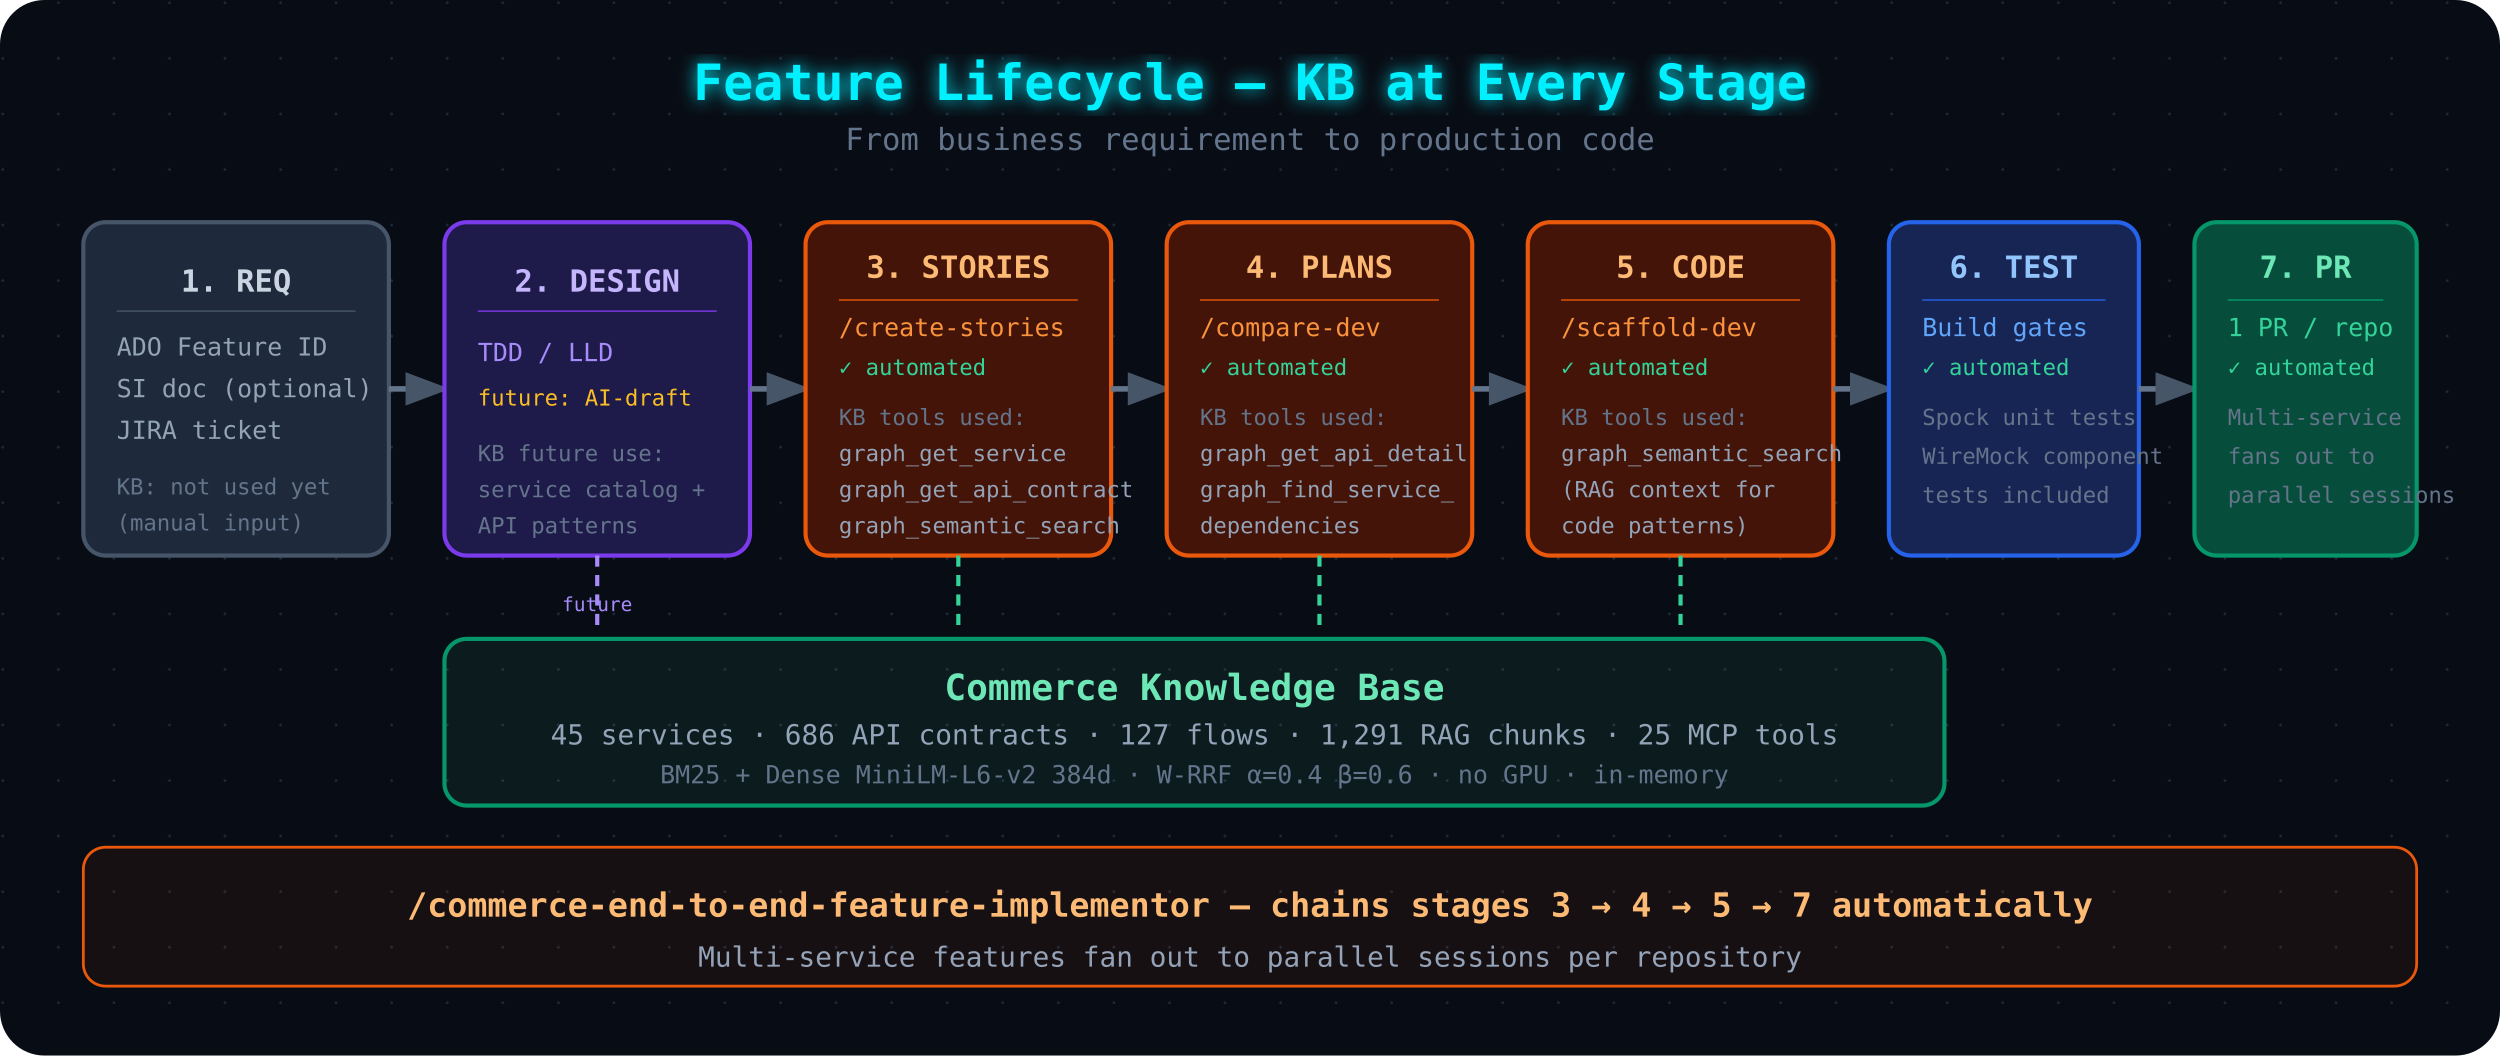
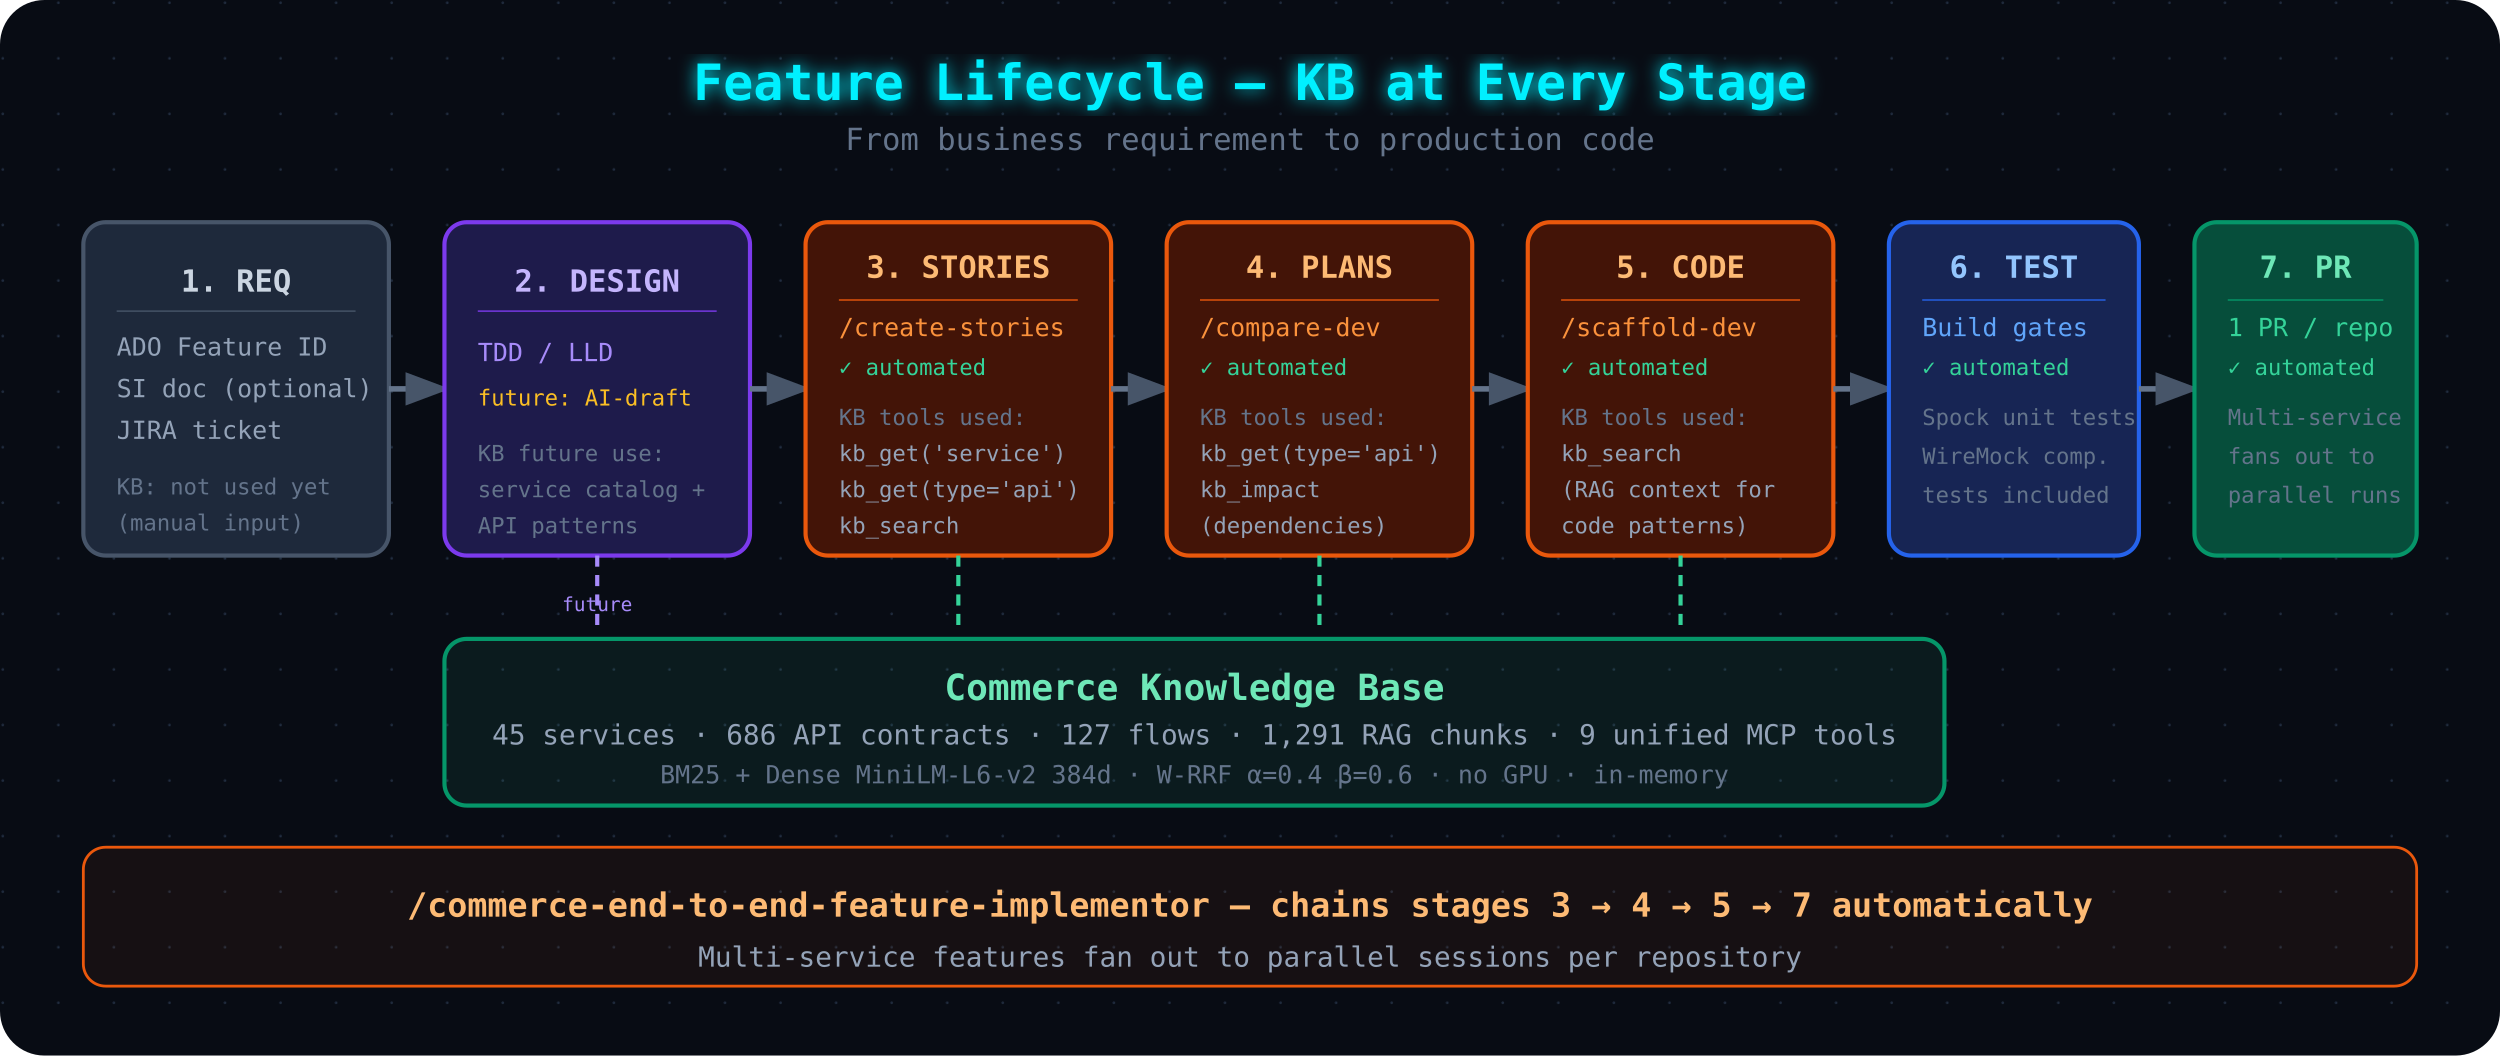
<svg xmlns="http://www.w3.org/2000/svg" viewBox="0 0 900 380" font-family="'SF Mono', 'Fira Code', 'Cascadia Code', monospace">
  <defs>
    <marker id="a4" markerWidth="8" markerHeight="6" refX="7" refY="3" orient="auto">
      <polygon points="0 0, 8 3, 0 6" fill="#475569" />
    </marker>
    <filter id="glowe2e">
      <feGaussianBlur stdDeviation="3" result="blur" />
      <feMerge>
        <feMergeNode in="blur" />
        <feMergeNode in="SourceGraphic" />
      </feMerge>
    </filter>
    <pattern id="gride2e" width="20" height="20" patternUnits="userSpaceOnUse">
      <circle cx="1" cy="1" r="0.5" fill="#1e293b" />
    </pattern>
  </defs>
  <rect width="900" height="380" fill="#080c14" rx="16" />
  <rect width="900" height="380" fill="url(#gride2e)" rx="16" />
  <text x="450" y="36" text-anchor="middle" fill="#00f0ff" font-size="18" font-weight="700" filter="url(#glowe2e)">Feature Lifecycle — KB at Every Stage</text>
  <text x="450" y="54" text-anchor="middle" fill="#64748b" font-size="11">From business requirement to production code</text>
  <rect x="30" y="80" width="110" height="120" rx="8" fill="#1e293b" stroke="#475569" stroke-width="1.5" />
  <text x="85" y="105" text-anchor="middle" fill="#cbd5e1" font-size="11" font-weight="700">1. REQ</text>
  <line x1="42" y1="112" x2="128" y2="112" stroke="#475569" stroke-width="0.5" />
  <text x="42" y="128" fill="#94a3b8" font-size="9">ADO Feature ID</text>
  <text x="42" y="143" fill="#94a3b8" font-size="9">SI doc (optional)</text>
  <text x="42" y="158" fill="#94a3b8" font-size="9">JIRA ticket</text>
  <text x="42" y="178" fill="#64748b" font-size="8">KB: not used yet</text>
  <text x="42" y="191" fill="#64748b" font-size="8">(manual input)</text>
  <line x1="140" y1="140" x2="160" y2="140" stroke="#64748b" stroke-width="2" marker-end="url(#a4)" />
  <rect x="160" y="80" width="110" height="120" rx="8" fill="#1e1b4b" stroke="#7c3aed" stroke-width="1.5" />
  <text x="215" y="105" text-anchor="middle" fill="#c4b5fd" font-size="11" font-weight="700">2. DESIGN</text>
  <line x1="172" y1="112" x2="258" y2="112" stroke="#7c3aed" stroke-width="0.5" />
  <text x="172" y="130" fill="#a78bfa" font-size="9">TDD / LLD</text>
  <text x="172" y="146" fill="#fbbf24" font-size="8">future: AI-draft</text>
  <text x="172" y="166" fill="#64748b" font-size="8">KB future use:</text>
  <text x="172" y="179" fill="#64748b" font-size="8">service catalog +</text>
  <text x="172" y="192" fill="#64748b" font-size="8">API patterns</text>
  <line x1="270" y1="140" x2="290" y2="140" stroke="#64748b" stroke-width="2" marker-end="url(#a4)" />
  <rect x="290" y="80" width="110" height="120" rx="8" fill="#431407" stroke="#ea580c" stroke-width="1.5" />
  <text x="345" y="100" text-anchor="middle" fill="#fdba74" font-size="11" font-weight="700">3. STORIES</text>
  <line x1="302" y1="108" x2="388" y2="108" stroke="#ea580c" stroke-width="0.5" />
  <text x="302" y="121" fill="#fb923c" font-size="9">/create-stories</text>
  <text x="302" y="135" fill="#34d399" font-size="8">✓ automated</text>
  <text x="302" y="153" fill="#64748b" font-size="8">KB tools used:</text>
-   <text x="302" y="166" fill="#94a3b8" font-size="8">graph_get_service</text>
-   <text x="302" y="179" fill="#94a3b8" font-size="8">graph_get_api_contract</text>
-   <text x="302" y="192" fill="#94a3b8" font-size="8">graph_semantic_search</text>
+   <text x="302" y="166" fill="#94a3b8" font-size="8">kb_get('service')</text>
+   <text x="302" y="179" fill="#94a3b8" font-size="8">kb_get(type='api')</text>
+   <text x="302" y="192" fill="#94a3b8" font-size="8">kb_search</text>
  <line x1="400" y1="140" x2="420" y2="140" stroke="#64748b" stroke-width="2" marker-end="url(#a4)" />
  <rect x="420" y="80" width="110" height="120" rx="8" fill="#431407" stroke="#ea580c" stroke-width="1.5" />
  <text x="475" y="100" text-anchor="middle" fill="#fdba74" font-size="11" font-weight="700">4. PLANS</text>
  <line x1="432" y1="108" x2="518" y2="108" stroke="#ea580c" stroke-width="0.5" />
  <text x="432" y="121" fill="#fb923c" font-size="9">/compare-dev</text>
  <text x="432" y="135" fill="#34d399" font-size="8">✓ automated</text>
  <text x="432" y="153" fill="#64748b" font-size="8">KB tools used:</text>
-   <text x="432" y="166" fill="#94a3b8" font-size="8">graph_get_api_detail</text>
-   <text x="432" y="179" fill="#94a3b8" font-size="8">graph_find_service_</text>
-   <text x="432" y="192" fill="#94a3b8" font-size="8">dependencies</text>
+   <text x="432" y="166" fill="#94a3b8" font-size="8">kb_get(type='api')</text>
+   <text x="432" y="179" fill="#94a3b8" font-size="8">kb_impact</text>
+   <text x="432" y="192" fill="#94a3b8" font-size="8">(dependencies)</text>
  <line x1="530" y1="140" x2="550" y2="140" stroke="#64748b" stroke-width="2" marker-end="url(#a4)" />
  <rect x="550" y="80" width="110" height="120" rx="8" fill="#431407" stroke="#ea580c" stroke-width="1.5" />
  <text x="605" y="100" text-anchor="middle" fill="#fdba74" font-size="11" font-weight="700">5. CODE</text>
  <line x1="562" y1="108" x2="648" y2="108" stroke="#ea580c" stroke-width="0.5" />
  <text x="562" y="121" fill="#fb923c" font-size="9">/scaffold-dev</text>
  <text x="562" y="135" fill="#34d399" font-size="8">✓ automated</text>
  <text x="562" y="153" fill="#64748b" font-size="8">KB tools used:</text>
-   <text x="562" y="166" fill="#94a3b8" font-size="8">graph_semantic_search</text>
+   <text x="562" y="166" fill="#94a3b8" font-size="8">kb_search</text>
  <text x="562" y="179" fill="#94a3b8" font-size="8">(RAG context for</text>
  <text x="562" y="192" fill="#94a3b8" font-size="8">code patterns)</text>
  <line x1="660" y1="140" x2="680" y2="140" stroke="#64748b" stroke-width="2" marker-end="url(#a4)" />
  <rect x="680" y="80" width="90" height="120" rx="8" fill="#172554" stroke="#2563eb" stroke-width="1.5" />
  <text x="725" y="100" text-anchor="middle" fill="#93c5fd" font-size="11" font-weight="700">6. TEST</text>
  <line x1="692" y1="108" x2="758" y2="108" stroke="#2563eb" stroke-width="0.5" />
  <text x="692" y="121" fill="#60a5fa" font-size="9">Build gates</text>
  <text x="692" y="135" fill="#34d399" font-size="8">✓ automated</text>
  <text x="692" y="153" fill="#64748b" font-size="8">Spock unit tests</text>
-   <text x="692" y="167" fill="#64748b" font-size="8">WireMock component</text>
+   <text x="692" y="167" fill="#64748b" font-size="8">WireMock comp.</text>
  <text x="692" y="181" fill="#64748b" font-size="8">tests included</text>
  <line x1="770" y1="140" x2="790" y2="140" stroke="#64748b" stroke-width="2" marker-end="url(#a4)" />
  <rect x="790" y="80" width="80" height="120" rx="8" fill="#064e3b" stroke="#059669" stroke-width="1.5" />
  <text x="830" y="100" text-anchor="middle" fill="#6ee7b7" font-size="11" font-weight="700">7. PR</text>
  <line x1="802" y1="108" x2="858" y2="108" stroke="#059669" stroke-width="0.5" />
  <text x="802" y="121" fill="#34d399" font-size="9">1 PR / repo</text>
  <text x="802" y="135" fill="#34d399" font-size="8">✓ automated</text>
  <text x="802" y="153" fill="#64748b" font-size="8">Multi-service</text>
  <text x="802" y="167" fill="#64748b" font-size="8">fans out to</text>
-   <text x="802" y="181" fill="#64748b" font-size="8">parallel sessions</text>
+   <text x="802" y="181" fill="#64748b" font-size="8">parallel runs</text>
  <rect x="160" y="230" width="540" height="60" rx="8" fill="rgba(52,211,153,0.08)" stroke="#059669" stroke-width="1.5" />
  <text x="430" y="252" text-anchor="middle" fill="#6ee7b7" font-size="13" font-weight="700">Commerce Knowledge Base</text>
-   <text x="430" y="268" text-anchor="middle" fill="#94a3b8" font-size="10">45 services · 686 API contracts · 127 flows · 1,291 RAG chunks · 25 MCP tools</text>
+   <text x="430" y="268" text-anchor="middle" fill="#94a3b8" font-size="10">45 services · 686 API contracts · 127 flows · 1,291 RAG chunks · 9 unified MCP tools</text>
  <text x="430" y="282" text-anchor="middle" fill="#64748b" font-size="9">BM25 + Dense MiniLM-L6-v2 384d · W-RRF α=0.4 β=0.6 · no GPU · in-memory</text>
  <line x1="345" y1="200" x2="345" y2="228" stroke="#34d399" stroke-width="1.5" stroke-dasharray="4,3" />
  <line x1="475" y1="200" x2="475" y2="228" stroke="#34d399" stroke-width="1.5" stroke-dasharray="4,3" />
  <line x1="605" y1="200" x2="605" y2="228" stroke="#34d399" stroke-width="1.5" stroke-dasharray="4,3" />
  <line x1="215" y1="200" x2="215" y2="228" stroke="#a78bfa" stroke-width="1.5" stroke-dasharray="4,3" />
  <text x="215" y="220" text-anchor="middle" fill="#a78bfa" font-size="7">future</text>
  <rect x="30" y="305" width="840" height="50" rx="8" fill="rgba(234,88,12,0.06)" stroke="#ea580c" stroke-width="1" />
  <text x="450" y="330" text-anchor="middle" fill="#fdba74" font-size="12" font-weight="600">/commerce-end-to-end-feature-implementor — chains stages 3 → 4 → 5 → 7 automatically</text>
  <text x="450" y="348" text-anchor="middle" fill="#94a3b8" font-size="10">Multi-service features fan out to parallel sessions per repository</text>
</svg>
